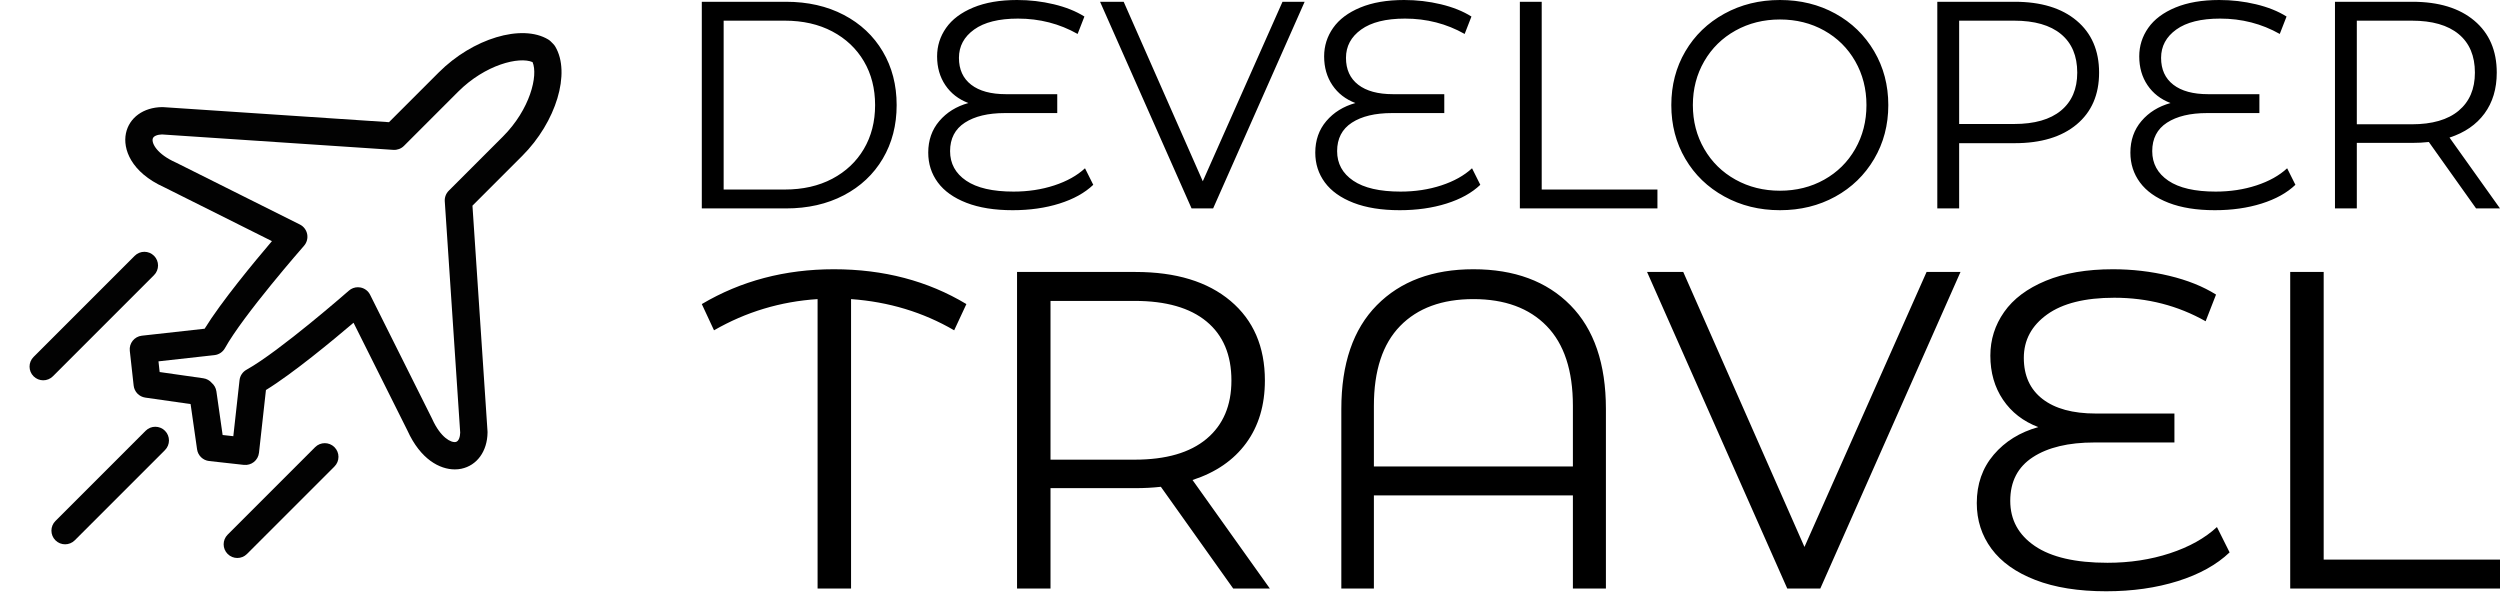
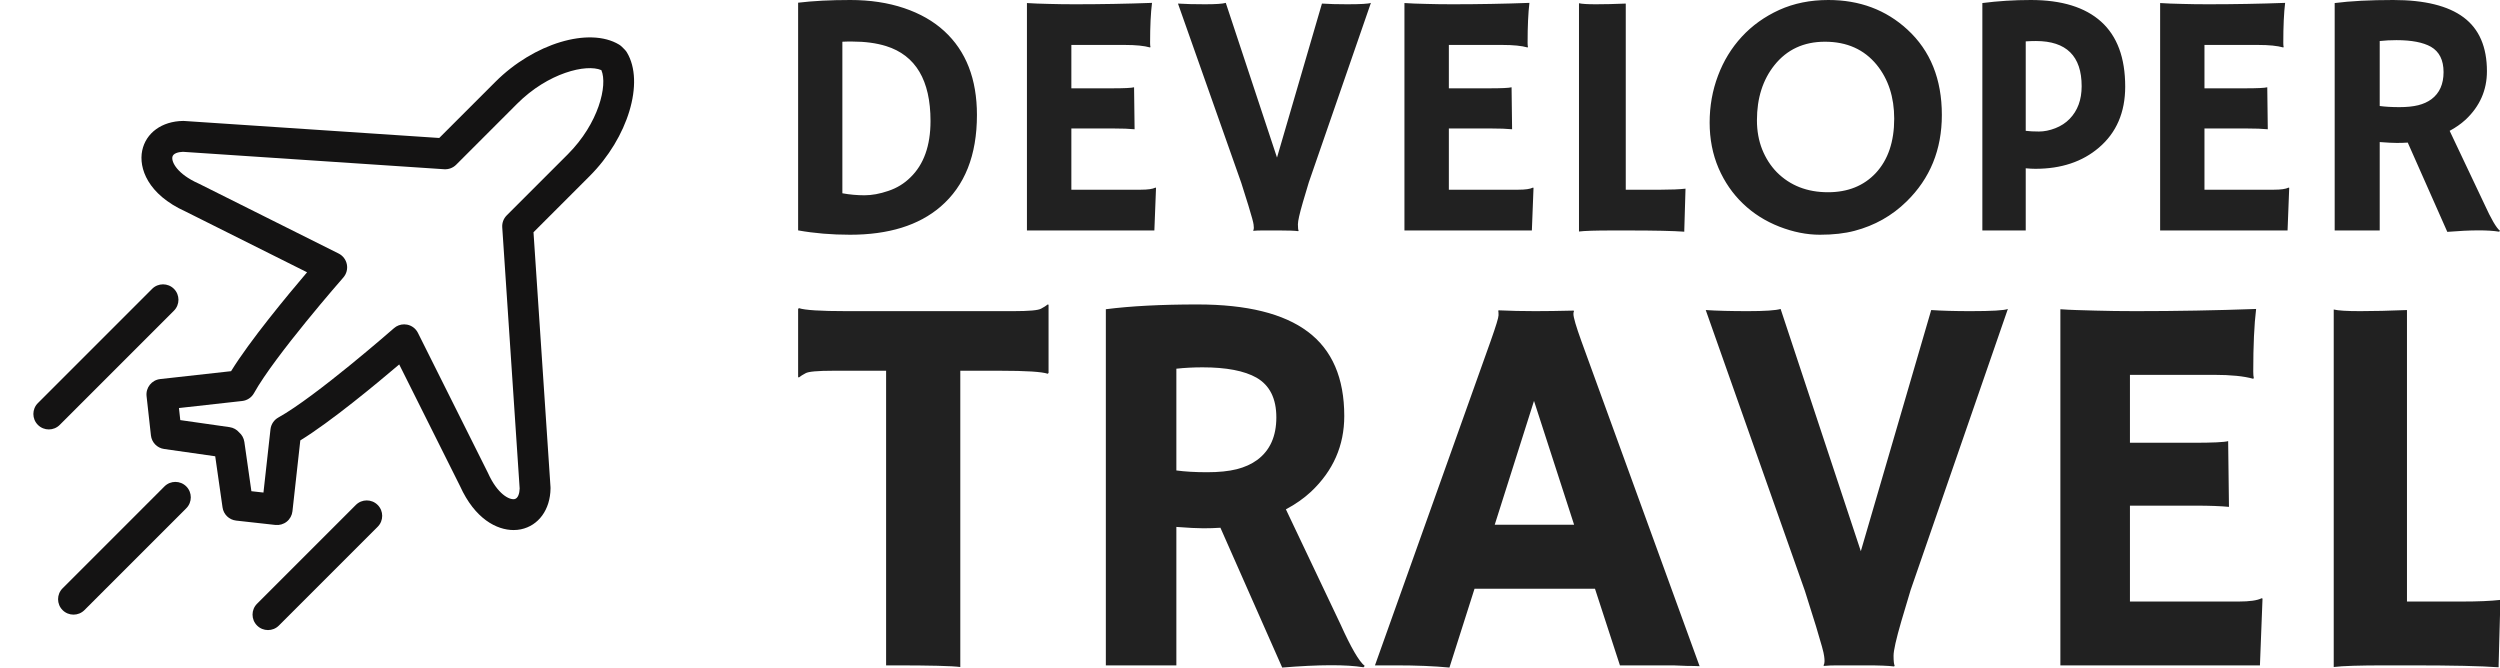
- <svg xmlns="http://www.w3.org/2000/svg" width="338.728" height="80.088" viewBox="0 0 338.728 80.088">
-   <g fill="#020202" color="#020202" transform="translate(0 0) scale(0.8008777)">
+ <svg xmlns="http://www.w3.org/2000/svg" width="287.021" height="76.63" viewBox="0 0 287.021 76.63">
+   <g fill="#141313" color="#141313" transform="translate(0 0) scale(0.7663035)">
    <svg width="100.0" height="100.0" x="0.0" y="0.0" viewBox="0 0 100 100">
      <g>
        <path d="M93.926,7.859c-0.097-0.163-0.214-0.312-0.349-0.445l-0.398-0.4c-0.132-0.129-0.278-0.242-0.434-0.337   c-4.462-2.678-12.771-0.174-18.521,5.58l-8.416,8.414l-38.194-2.546c-0.062-0.003-0.123-0.006-0.185-0.006   c-3.17,0.044-5.575,1.787-6.126,4.446c-0.542,2.612,0.829,6.561,6.472,9.113l18.231,9.116c-2.979,3.5-8.587,10.266-11.385,14.817   l-10.62,1.181c-1.269,0.141-2.183,1.284-2.042,2.555l0.653,5.886c0.117,1.047,0.926,1.884,1.972,2.033l7.661,1.094l1.096,7.663   c0.149,1.043,0.984,1.854,2.033,1.972l5.886,0.653c0.606,0.065,1.219-0.11,1.699-0.492c0.48-0.384,0.785-0.94,0.855-1.552   l1.178-10.621c4.553-2.797,11.317-8.402,14.818-11.382l9.116,18.231c2.218,4.902,5.49,6.58,8.024,6.58   c0.381,0,0.747-0.038,1.087-0.108c2.66-0.551,4.403-2.956,4.444-6.126c0-0.062,0-0.123-0.003-0.185l-2.549-38.198l8.414-8.414   C94.099,20.629,96.604,12.321,93.926,7.859z M75.92,32.266c-0.472,0.472-0.718,1.125-0.674,1.79l2.61,39.141   c-0.023,0.706-0.231,1.468-0.756,1.576c-0.785,0.159-2.566-0.744-3.979-3.884c-0.012-0.029-0.026-0.057-0.041-0.086l-10.464-20.93   c-0.319-0.642-0.92-1.099-1.623-1.236c-0.146-0.029-0.296-0.043-0.445-0.043c-0.557,0-1.099,0.201-1.523,0.576   c-0.117,0.101-11.725,10.272-17.326,13.383c-0.653,0.363-1.093,1.022-1.175,1.767l-1.052,9.475l-1.808-0.202L36.61,66.21   c-0.085-0.577-0.372-1.075-0.782-1.427c-0.354-0.415-0.853-0.706-1.433-0.788L27.01,62.94l-0.199-1.808l9.475-1.055   c0.744-0.082,1.403-0.519,1.767-1.175c3.111-5.602,13.28-17.208,13.383-17.324c0.472-0.539,0.668-1.267,0.53-1.972   c-0.138-0.703-0.592-1.302-1.233-1.623L29.802,27.52c-0.029-0.015-0.059-0.026-0.088-0.041c-3.138-1.409-4.049-3.188-3.885-3.976   c0.108-0.524,0.873-0.734,1.579-0.757l39.141,2.609c0.665,0.041,1.315-0.199,1.79-0.672l9.154-9.157   c4.614-4.614,10.351-5.996,12.604-5.019c0.973,2.256-0.407,7.989-5.021,12.604L75.92,32.266z" />
        <path d="M26.061,46.546c0.902-0.902,0.902-2.367,0-3.269c-0.902-0.904-2.367-0.904-3.27,0L5.679,60.389   c-0.905,0.903-0.905,2.367,0,3.271c0.451,0.451,1.043,0.679,1.635,0.679s1.184-0.228,1.635-0.679L26.061,46.546z" />
        <path d="M53.312,75.652L38.515,90.45c-0.905,0.903-0.905,2.366,0,3.269c0.451,0.453,1.043,0.679,1.635,0.679   s1.184-0.226,1.635-0.679l14.798-14.797c0.905-0.902,0.905-2.367,0-3.27C55.68,74.747,54.215,74.747,53.312,75.652z" />
        <path d="M24.64,72.876L9.379,88.139c-0.905,0.902-0.905,2.367,0,3.27c0.451,0.451,1.043,0.676,1.635,0.676s1.184-0.225,1.635-0.676   l15.261-15.261c0.902-0.904,0.902-2.367,0-3.271C27.007,71.973,25.542,71.973,24.64,72.876z" />
      </g>
    </svg>
  </g>
-   <path fill="#000000" fill-rule="nonzero" d="M0 28.24L0 0.24L11.40 0.24Q15.84 0.24 19.24 2.02Q22.64 3.80 24.52 6.98Q26.40 10.16 26.40 14.24L26.40 14.24Q26.40 18.32 24.52 21.50Q22.64 24.68 19.24 26.46Q15.84 28.24 11.40 28.24L11.40 28.24L0 28.24ZM2.96 25.68L11.24 25.68Q14.92 25.68 17.68 24.22Q20.44 22.76 21.96 20.18Q23.48 17.60 23.48 14.24L23.48 14.24Q23.48 10.88 21.96 8.30Q20.44 5.72 17.68 4.26Q14.92 2.80 11.24 2.80L11.24 2.80L2.96 2.80L2.96 25.68ZM51.92 22.80L53.04 25.04Q51.32 26.68 48.46 27.58Q45.60 28.48 42.12 28.48L42.12 28.48Q38.44 28.48 35.86 27.48Q33.28 26.48 31.98 24.72Q30.68 22.96 30.68 20.68L30.68 20.68Q30.68 18.16 32.18 16.40Q33.68 14.64 36.12 13.96L36.12 13.96Q34.12 13.20 33 11.54Q31.88 9.88 31.88 7.64L31.88 7.64Q31.88 5.52 33.10 3.78Q34.32 2.04 36.78 1.02Q39.24 0 42.72 0L42.72 0Q45.28 0 47.70 0.58Q50.12 1.16 51.84 2.24L51.84 2.24L50.92 4.60Q47.24 2.52 42.84 2.52L42.84 2.52Q38.96 2.52 36.90 4Q34.84 5.48 34.84 7.84L34.84 7.84Q34.84 10.20 36.50 11.48Q38.16 12.76 41.20 12.76L41.20 12.76L48.16 12.76L48.16 15.32L41.08 15.32Q37.64 15.32 35.64 16.62Q33.64 17.92 33.64 20.48L33.64 20.48Q33.64 23 35.82 24.48Q38 25.96 42.24 25.96L42.24 25.96Q45.20 25.96 47.76 25.12Q50.32 24.28 51.92 22.80L51.92 22.80ZM78.68 0.24L81.68 0.24L69.28 28.24L66.36 28.24L53.96 0.24L57.16 0.24L67.88 24.56L78.68 0.24ZM104.36 22.80L105.48 25.04Q103.76 26.68 100.90 27.58Q98.04 28.48 94.56 28.48L94.56 28.48Q90.88 28.48 88.30 27.48Q85.72 26.48 84.42 24.72Q83.12 22.96 83.12 20.68L83.12 20.68Q83.12 18.16 84.62 16.40Q86.12 14.64 88.56 13.96L88.56 13.96Q86.56 13.20 85.44 11.54Q84.32 9.88 84.32 7.64L84.32 7.64Q84.32 5.52 85.54 3.78Q86.76 2.04 89.22 1.02Q91.68 0 95.16 0L95.16 0Q97.72 0 100.14 0.58Q102.56 1.16 104.28 2.24L104.28 2.24L103.36 4.60Q99.68 2.52 95.28 2.52L95.28 2.52Q91.40 2.52 89.34 4Q87.28 5.48 87.28 7.84L87.28 7.84Q87.28 10.20 88.94 11.48Q90.60 12.76 93.64 12.76L93.64 12.76L100.60 12.76L100.60 15.32L93.52 15.32Q90.08 15.32 88.08 16.62Q86.08 17.92 86.08 20.48L86.08 20.48Q86.08 23 88.26 24.48Q90.44 25.96 94.68 25.96L94.68 25.96Q97.64 25.96 100.20 25.12Q102.76 24.28 104.36 22.80L104.36 22.80ZM110.84 28.24L110.84 0.24L113.80 0.24L113.80 25.68L129.48 25.68L129.48 28.24L110.84 28.24ZM146.08 28.48Q141.92 28.48 138.54 26.62Q135.16 24.76 133.26 21.52Q131.36 18.28 131.36 14.24L131.36 14.24Q131.36 10.20 133.26 6.96Q135.16 3.72 138.54 1.86Q141.92 0 146.08 0L146.08 0Q150.24 0 153.58 1.84Q156.92 3.68 158.84 6.94Q160.76 10.20 160.76 14.24L160.76 14.24Q160.76 18.28 158.84 21.54Q156.92 24.80 153.58 26.64Q150.24 28.48 146.08 28.48L146.08 28.48ZM146.08 25.84Q149.40 25.84 152.08 24.34Q154.76 22.84 156.28 20.18Q157.80 17.52 157.80 14.24L157.80 14.24Q157.80 10.96 156.28 8.30Q154.76 5.64 152.08 4.14Q149.40 2.64 146.08 2.64L146.08 2.64Q142.76 2.64 140.06 4.14Q137.36 5.64 135.82 8.30Q134.28 10.96 134.28 14.24L134.28 14.24Q134.28 17.52 135.82 20.18Q137.36 22.84 140.06 24.34Q142.76 25.84 146.08 25.84L146.08 25.84ZM177.88 0.24Q183.24 0.24 186.28 2.80Q189.32 5.36 189.32 9.84L189.32 9.84Q189.32 14.32 186.28 16.86Q183.24 19.40 177.88 19.40L177.88 19.40L170.36 19.40L170.36 28.24L167.40 28.24L167.40 0.24L177.88 0.24ZM177.80 16.80Q181.96 16.80 184.16 14.98Q186.36 13.16 186.36 9.84L186.36 9.84Q186.36 6.44 184.16 4.62Q181.96 2.80 177.80 2.80L177.80 2.80L170.36 2.80L170.36 16.80L177.80 16.80ZM214.80 22.80L215.92 25.04Q214.20 26.68 211.34 27.58Q208.48 28.48 205 28.48L205 28.48Q201.32 28.48 198.74 27.48Q196.16 26.48 194.86 24.72Q193.56 22.96 193.56 20.68L193.56 20.68Q193.56 18.16 195.06 16.40Q196.56 14.64 199 13.96L199 13.96Q197.00 13.20 195.88 11.54Q194.76 9.88 194.76 7.64L194.76 7.64Q194.76 5.52 195.98 3.78Q197.20 2.04 199.66 1.02Q202.12 0 205.60 0L205.60 0Q208.16 0 210.58 0.58Q213 1.16 214.72 2.24L214.72 2.24L213.80 4.60Q210.12 2.52 205.72 2.52L205.72 2.52Q201.84 2.52 199.78 4Q197.72 5.48 197.72 7.84L197.72 7.84Q197.72 10.20 199.38 11.48Q201.04 12.76 204.08 12.76L204.08 12.76L211.04 12.76L211.04 15.32L203.96 15.32Q200.52 15.32 198.52 16.62Q196.52 17.92 196.52 20.48L196.52 20.48Q196.52 23 198.70 24.48Q200.88 25.96 205.12 25.96L205.12 25.96Q208.08 25.96 210.64 25.12Q213.20 24.28 214.80 22.80L214.80 22.80ZM243.64 28.24L240.40 28.24L234.00 19.24Q232.92 19.36 231.76 19.36L231.76 19.36L224.24 19.36L224.24 28.24L221.28 28.24L221.28 0.24L231.76 0.24Q237.12 0.24 240.16 2.80Q243.20 5.36 243.20 9.84L243.20 9.84Q243.20 13.12 241.54 15.38Q239.88 17.64 236.80 18.64L236.80 18.64L243.64 28.24ZM231.68 16.84Q235.84 16.84 238.04 15.00Q240.24 13.16 240.24 9.84L240.24 9.84Q240.24 6.44 238.04 4.62Q235.84 2.80 231.68 2.80L231.68 2.80L224.24 2.80L224.24 16.84L231.68 16.84Z" transform="translate(95.088 0) scale(1)" />
-   <path fill="#000000" fill-rule="nonzero" d="M23.40 3.08L22.32 5.40Q18.20 3 13.20 2.64L13.20 2.64L13.20 28.24L10.24 28.24L10.24 2.64Q5.32 2.96 1.08 5.40L1.08 5.40L0 3.08Q5.20 0 11.68 0L11.68 0Q18.28 0 23.40 3.08L23.40 3.08ZM50.24 28.24L47 28.24L40.60 19.24Q39.52 19.36 38.36 19.36L38.36 19.36L30.84 19.36L30.84 28.24L27.88 28.24L27.88 0.24L38.36 0.24Q43.72 0.24 46.76 2.80Q49.80 5.36 49.80 9.84L49.80 9.84Q49.80 13.12 48.14 15.38Q46.48 17.64 43.40 18.64L43.40 18.64L50.24 28.24ZM38.28 16.84Q42.44 16.84 44.64 15.00Q46.84 13.16 46.84 9.84L46.84 9.84Q46.84 6.44 44.64 4.62Q42.44 2.80 38.28 2.80L38.28 2.80L30.84 2.80L30.84 16.84L38.28 16.84ZM68.24 0Q73.68 0 76.82 3.18Q79.96 6.36 79.96 12.36L79.96 12.36L79.96 28.24L77.04 28.24L77.04 20L59.44 20L59.44 28.24L56.56 28.24L56.56 12.36Q56.56 6.36 59.70 3.18Q62.84 0 68.24 0L68.24 0ZM59.44 17.44L77.04 17.44L77.04 12.08Q77.04 7.40 74.72 5.02Q72.40 2.64 68.24 2.64L68.24 2.64Q64.08 2.64 61.76 5.02Q59.44 7.40 59.44 12.08L59.44 12.08L59.44 17.44ZM108.32 0.24L111.32 0.24L98.92 28.24L96 28.24L83.60 0.24L86.80 0.24L97.52 24.56L108.32 0.24ZM134 22.80L135.12 25.04Q133.40 26.68 130.54 27.58Q127.68 28.48 124.20 28.48L124.20 28.48Q120.52 28.48 117.94 27.48Q115.36 26.48 114.06 24.72Q112.76 22.96 112.76 20.68L112.76 20.68Q112.76 18.16 114.26 16.40Q115.76 14.64 118.20 13.96L118.20 13.96Q116.20 13.20 115.08 11.54Q113.96 9.88 113.96 7.64L113.96 7.64Q113.96 5.52 115.18 3.78Q116.40 2.04 118.86 1.02Q121.32 0 124.80 0L124.80 0Q127.36 0 129.78 0.58Q132.20 1.16 133.92 2.24L133.92 2.24L133 4.60Q129.32 2.52 124.92 2.52L124.92 2.52Q121.04 2.52 118.98 4Q116.92 5.48 116.92 7.84L116.92 7.84Q116.92 10.20 118.58 11.48Q120.24 12.76 123.28 12.76L123.28 12.76L130.24 12.76L130.24 15.32L123.16 15.32Q119.72 15.32 117.72 16.62Q115.72 17.92 115.72 20.48L115.72 20.48Q115.72 23 117.90 24.48Q120.08 25.96 124.32 25.96L124.32 25.96Q127.28 25.96 129.84 25.12Q132.40 24.28 134 22.80L134 22.80ZM140.48 28.24L140.48 0.24L143.44 0.24L143.44 25.68L159.12 25.68L159.12 28.24L140.48 28.24Z" transform="translate(95.088 36.481) scale(1.532)" />
+   <path fill="#212121" fill-rule="nonzero" d="M5.96 26.95L5.96 26.95Q2.79 26.95 0 26.45L0 26.45L0 0.31Q2.58 0 5.99 0Q9.39 0 12.16 0.93Q14.92 1.86 16.78 3.57L16.78 3.57Q20.53 7.01 20.53 13.20L20.53 13.20Q20.53 20.14 16.35 23.73L16.35 23.73Q12.60 26.95 5.96 26.95ZM5.08 4.79L5.08 22.19Q6.35 22.42 7.62 22.42Q8.89 22.42 10.35 21.92Q11.82 21.43 12.89 20.37L12.89 20.37Q15.20 18.14 15.20 13.89L15.20 13.89Q15.20 6.89 10.10 5.29L10.10 5.29Q8.42 4.77 6.21 4.77L6.21 4.77L5.68 4.77Q5.39 4.77 5.08 4.79L5.08 4.79ZM31.37 21.78L39.34 21.78Q40.55 21.78 41.02 21.54L41.02 21.54L41.09 21.56L40.90 26.46L26.27 26.46L26.27 0.35Q26.80 0.39 27.44 0.41L27.44 0.41L28.81 0.45Q30.18 0.49 31.78 0.49L31.78 0.49Q36.25 0.49 40.63 0.33L40.63 0.33Q40.41 2.05 40.41 4.92L40.41 4.92Q40.41 5.23 40.45 5.39L40.45 5.39L40.41 5.45Q39.39 5.16 37.52 5.16L37.52 5.16L31.37 5.16L31.37 10.14L36.00 10.14Q38.14 10.14 38.57 10.02L38.57 10.02L38.63 14.84Q37.70 14.75 36.21 14.75L36.21 14.75L31.37 14.75L31.37 21.78ZM57.46 26.48L57.42 26.54Q56.80 26.46 55.37 26.46L55.37 26.46L53.22 26.46Q52.70 26.46 52.27 26.50L52.27 26.50L52.25 26.46Q52.32 26.33 52.32 26.15Q52.32 25.98 52.29 25.78Q52.27 25.59 52.13 25.08Q51.99 24.57 51.70 23.61L51.70 23.61L50.88 21.00L43.61 0.41Q44.82 0.49 46.70 0.49Q48.57 0.49 49.10 0.33L49.10 0.33L54.98 18.09L60.14 0.41Q61.31 0.49 63.03 0.49L63.03 0.49Q65.37 0.49 65.76 0.33L65.76 0.33L58.63 20.94Q58.63 20.94 57.95 23.22L57.95 23.22Q57.38 25.18 57.38 25.75Q57.38 26.33 57.46 26.48L57.46 26.48ZM74.71 21.78L82.68 21.78Q83.89 21.78 84.36 21.54L84.36 21.54L84.43 21.56L84.24 26.46L69.61 26.46L69.61 0.35Q70.14 0.39 70.78 0.41L70.78 0.41L72.15 0.45Q73.52 0.49 75.12 0.49L75.12 0.49Q79.59 0.49 83.96 0.33L83.96 0.33Q83.75 2.05 83.75 4.92L83.75 4.92Q83.75 5.23 83.79 5.39L83.79 5.39L83.75 5.45Q82.73 5.16 80.86 5.16L80.86 5.16L74.71 5.16L74.71 10.14L79.34 10.14Q81.48 10.14 81.91 10.02L81.91 10.02L81.97 14.84Q81.04 14.75 79.55 14.75L79.55 14.75L74.71 14.75L74.71 21.78ZM95.31 26.46L93.46 26.46Q90.59 26.46 89.65 26.58L89.65 26.58L89.65 0.37Q90.12 0.49 91.59 0.49Q93.07 0.49 95.02 0.41L95.02 0.41L95.02 21.78L99.06 21.78Q100.82 21.78 101.88 21.66L101.88 21.66Q101.74 26.23 101.74 26.41L101.74 26.41L101.74 26.60Q99.82 26.46 95.31 26.46L95.31 26.46ZM108.48 23.38Q106.70 21.68 105.67 19.30Q104.65 16.91 104.65 14.07Q104.65 11.23 105.61 8.69Q106.56 6.15 108.34 4.22Q110.12 2.29 112.64 1.14Q115.16 0 118.28 0L118.28 0Q123.67 0 127.36 3.40L127.36 3.40Q131.31 7.03 131.31 13.20L131.31 13.20Q131.31 19.18 127.25 23.14L127.25 23.14Q124.75 25.59 121.29 26.50L121.29 26.50Q119.59 26.95 117.31 26.95Q115.04 26.95 112.65 26.02Q110.25 25.08 108.48 23.38ZM110.08 13.81L110.08 13.81Q110.08 15.63 110.68 17.15Q111.29 18.67 112.36 19.77L112.36 19.77Q114.65 22.07 118.24 22.07L118.24 22.07Q121.66 22.07 123.73 19.86L123.73 19.86Q125.84 17.58 125.84 13.63L125.84 13.63Q125.84 9.92 123.83 7.44L123.83 7.44Q121.66 4.79 117.89 4.79L117.89 4.79Q114.24 4.79 112.09 7.48L112.09 7.48Q110.08 10 110.08 13.81ZM135.96 26.46L135.96 0.35Q138.67 0 141.52 0L141.52 0Q146.84 0 149.60 2.49Q152.36 4.98 152.36 9.94L152.36 9.94Q152.36 14.38 149.34 16.95L149.34 16.95Q146.50 19.38 142.05 19.38L142.05 19.38Q141.54 19.38 140.94 19.32L140.94 19.32L140.94 26.46L135.96 26.46ZM142.11 4.71L142.11 4.71Q141.52 4.71 140.94 4.75L140.94 4.75L140.94 15.02Q141.56 15.10 142.46 15.10Q143.36 15.10 144.34 14.72Q145.31 14.34 145.98 13.65L145.98 13.65Q147.36 12.23 147.36 9.90L147.36 9.90Q147.36 4.71 142.11 4.71ZM161.46 21.78L169.43 21.78Q170.64 21.78 171.11 21.54L171.11 21.54L171.19 21.56L171.00 26.46L156.37 26.46L156.37 0.35Q156.89 0.39 157.54 0.41L157.54 0.41L158.91 0.45Q160.27 0.49 161.88 0.49L161.88 0.49Q166.35 0.49 170.72 0.33L170.72 0.33Q170.51 2.05 170.51 4.92L170.51 4.92Q170.51 5.23 170.55 5.39L170.55 5.39L170.51 5.45Q169.49 5.16 167.62 5.16L167.62 5.16L161.46 5.16L161.46 10.14L166.09 10.14Q168.24 10.14 168.67 10.02L168.67 10.02L168.73 14.84Q167.79 14.75 166.31 14.75L166.31 14.75L161.46 14.75L161.46 21.78ZM189.34 26.62L184.80 16.37Q184.22 16.41 183.55 16.41Q182.89 16.41 181.58 16.31L181.58 16.31L181.58 26.46L176.41 26.46L176.41 0.35Q179.14 0 183.13 0L183.13 0Q188.55 0 191.22 2.00Q193.89 4.00 193.89 8.18L193.89 8.18Q193.89 11.43 191.45 13.73L191.45 13.73Q190.64 14.47 189.61 15.02L189.61 15.02L193.59 23.42Q194.77 26.02 195.39 26.50L195.39 26.50L195.29 26.60Q193.40 26.29 189.34 26.62L189.34 26.62ZM183.50 4.61L183.50 4.61Q182.50 4.61 181.58 4.71L181.58 4.71L181.58 12.17Q182.54 12.30 183.83 12.30Q185.12 12.30 186.00 12.08Q186.88 11.86 187.52 11.39L187.52 11.39Q188.91 10.35 188.91 8.28Q188.91 6.21 187.46 5.37L187.46 5.37Q186.11 4.61 183.50 4.61Z" transform="translate(91.631 0) scale(1)" />
+   <path fill="#212121" fill-rule="nonzero" d="M11.89 4.86L11.89 26.58Q10.96 26.46 7.07 26.46L7.07 26.46L6.45 26.46L6.45 4.86L2.58 4.86Q0.86 4.86 0.55 5.04Q0.23 5.21 0.06 5.35L0.06 5.35L0 5.33L0 0.33L0.06 0.27Q0.70 0.49 3.54 0.49L3.54 0.49L15.78 0.49Q17.50 0.49 17.81 0.31Q18.13 0.14 18.30 0L18.30 0L18.36 0.02L18.36 5.02L18.30 5.08Q17.66 4.86 14.82 4.86L14.82 4.86L11.89 4.86ZM35.49 26.62L30.96 16.37Q30.37 16.41 29.71 16.41Q29.04 16.41 27.73 16.31L27.73 16.31L27.73 26.46L22.56 26.46L22.56 0.35Q25.29 0 29.28 0L29.28 0Q34.71 0 37.37 2.00Q40.04 4.00 40.04 8.18L40.04 8.18Q40.04 11.43 37.60 13.73L37.60 13.73Q36.80 14.47 35.76 15.02L35.76 15.02L39.75 23.42Q40.92 26.02 41.54 26.50L41.54 26.50L41.45 26.60Q39.55 26.29 35.49 26.62L35.49 26.62ZM29.65 4.61L29.65 4.61Q28.65 4.61 27.73 4.71L27.73 4.71L27.73 12.17Q28.69 12.30 29.98 12.30Q31.27 12.30 32.15 12.08Q33.03 11.86 33.67 11.39L33.67 11.39Q35.06 10.35 35.06 8.28Q35.06 6.21 33.61 5.37L33.61 5.37Q32.27 4.61 29.65 4.61ZM49.59 20.84L47.75 26.62Q46.07 26.46 43.83 26.46L43.83 26.46L42.29 26.46L50.78 2.66Q51.35 1.05 51.35 0.79Q51.35 0.53 51.33 0.47L51.33 0.47L51.35 0.43Q52.62 0.49 54.04 0.49L54.04 0.49Q55.21 0.49 56.86 0.45L56.86 0.45L56.88 0.49Q56.84 0.57 56.84 0.70L56.84 0.70Q56.84 1.07 57.42 2.68L57.42 2.68L66.09 26.52Q65.70 26.50 65.18 26.50L65.18 26.50Q65.18 26.50 64.16 26.46L64.16 26.46Q63.67 26.46 63.28 26.46L63.28 26.46L60.25 26.46L58.42 20.84L49.59 20.84ZM51.07 16.15L56.89 16.15L53.95 7.07L51.07 16.15ZM80.39 26.48L80.35 26.54Q79.73 26.46 78.30 26.46L78.30 26.46L76.15 26.46Q75.63 26.46 75.20 26.50L75.20 26.50L75.18 26.46Q75.25 26.33 75.25 26.15Q75.25 25.98 75.22 25.78Q75.20 25.59 75.06 25.08Q74.92 24.57 74.63 23.61L74.63 23.61L73.81 21.00L66.54 0.41Q67.75 0.49 69.63 0.49Q71.50 0.49 72.03 0.33L72.03 0.33L77.91 18.09L83.07 0.41Q84.24 0.49 85.96 0.49L85.96 0.49Q88.30 0.49 88.69 0.33L88.69 0.33L81.56 20.94Q81.56 20.94 80.88 23.22L80.88 23.22Q80.31 25.18 80.31 25.75Q80.31 26.33 80.39 26.48L80.39 26.48ZM97.64 21.78L105.61 21.78Q106.82 21.78 107.29 21.54L107.29 21.54L107.36 21.56L107.17 26.46L92.54 26.46L92.54 0.35Q93.07 0.39 93.71 0.41L93.71 0.41L95.08 0.45Q96.45 0.49 98.05 0.49L98.05 0.49Q102.52 0.49 106.89 0.33L106.89 0.33Q106.68 2.05 106.68 4.92L106.68 4.92Q106.68 5.23 106.72 5.39L106.72 5.39L106.68 5.45Q105.66 5.16 103.79 5.16L103.79 5.16L97.64 5.16L97.64 10.14L102.27 10.14Q104.41 10.14 104.84 10.02L104.84 10.02L104.90 14.84Q103.96 14.75 102.48 14.75L102.48 14.75L97.64 14.75L97.64 21.78ZM118.24 26.46L116.39 26.46Q113.52 26.46 112.58 26.58L112.58 26.58L112.58 0.37Q113.05 0.49 114.52 0.49Q116.00 0.49 117.95 0.41L117.95 0.41L117.95 21.78L121.99 21.78Q123.75 21.78 124.80 21.66L124.80 21.66Q124.67 26.23 124.67 26.41L124.67 26.41L124.67 26.60Q122.75 26.46 118.24 26.46L118.24 26.46Z" transform="translate(91.631 34.954) scale(1.566)" />
</svg>
